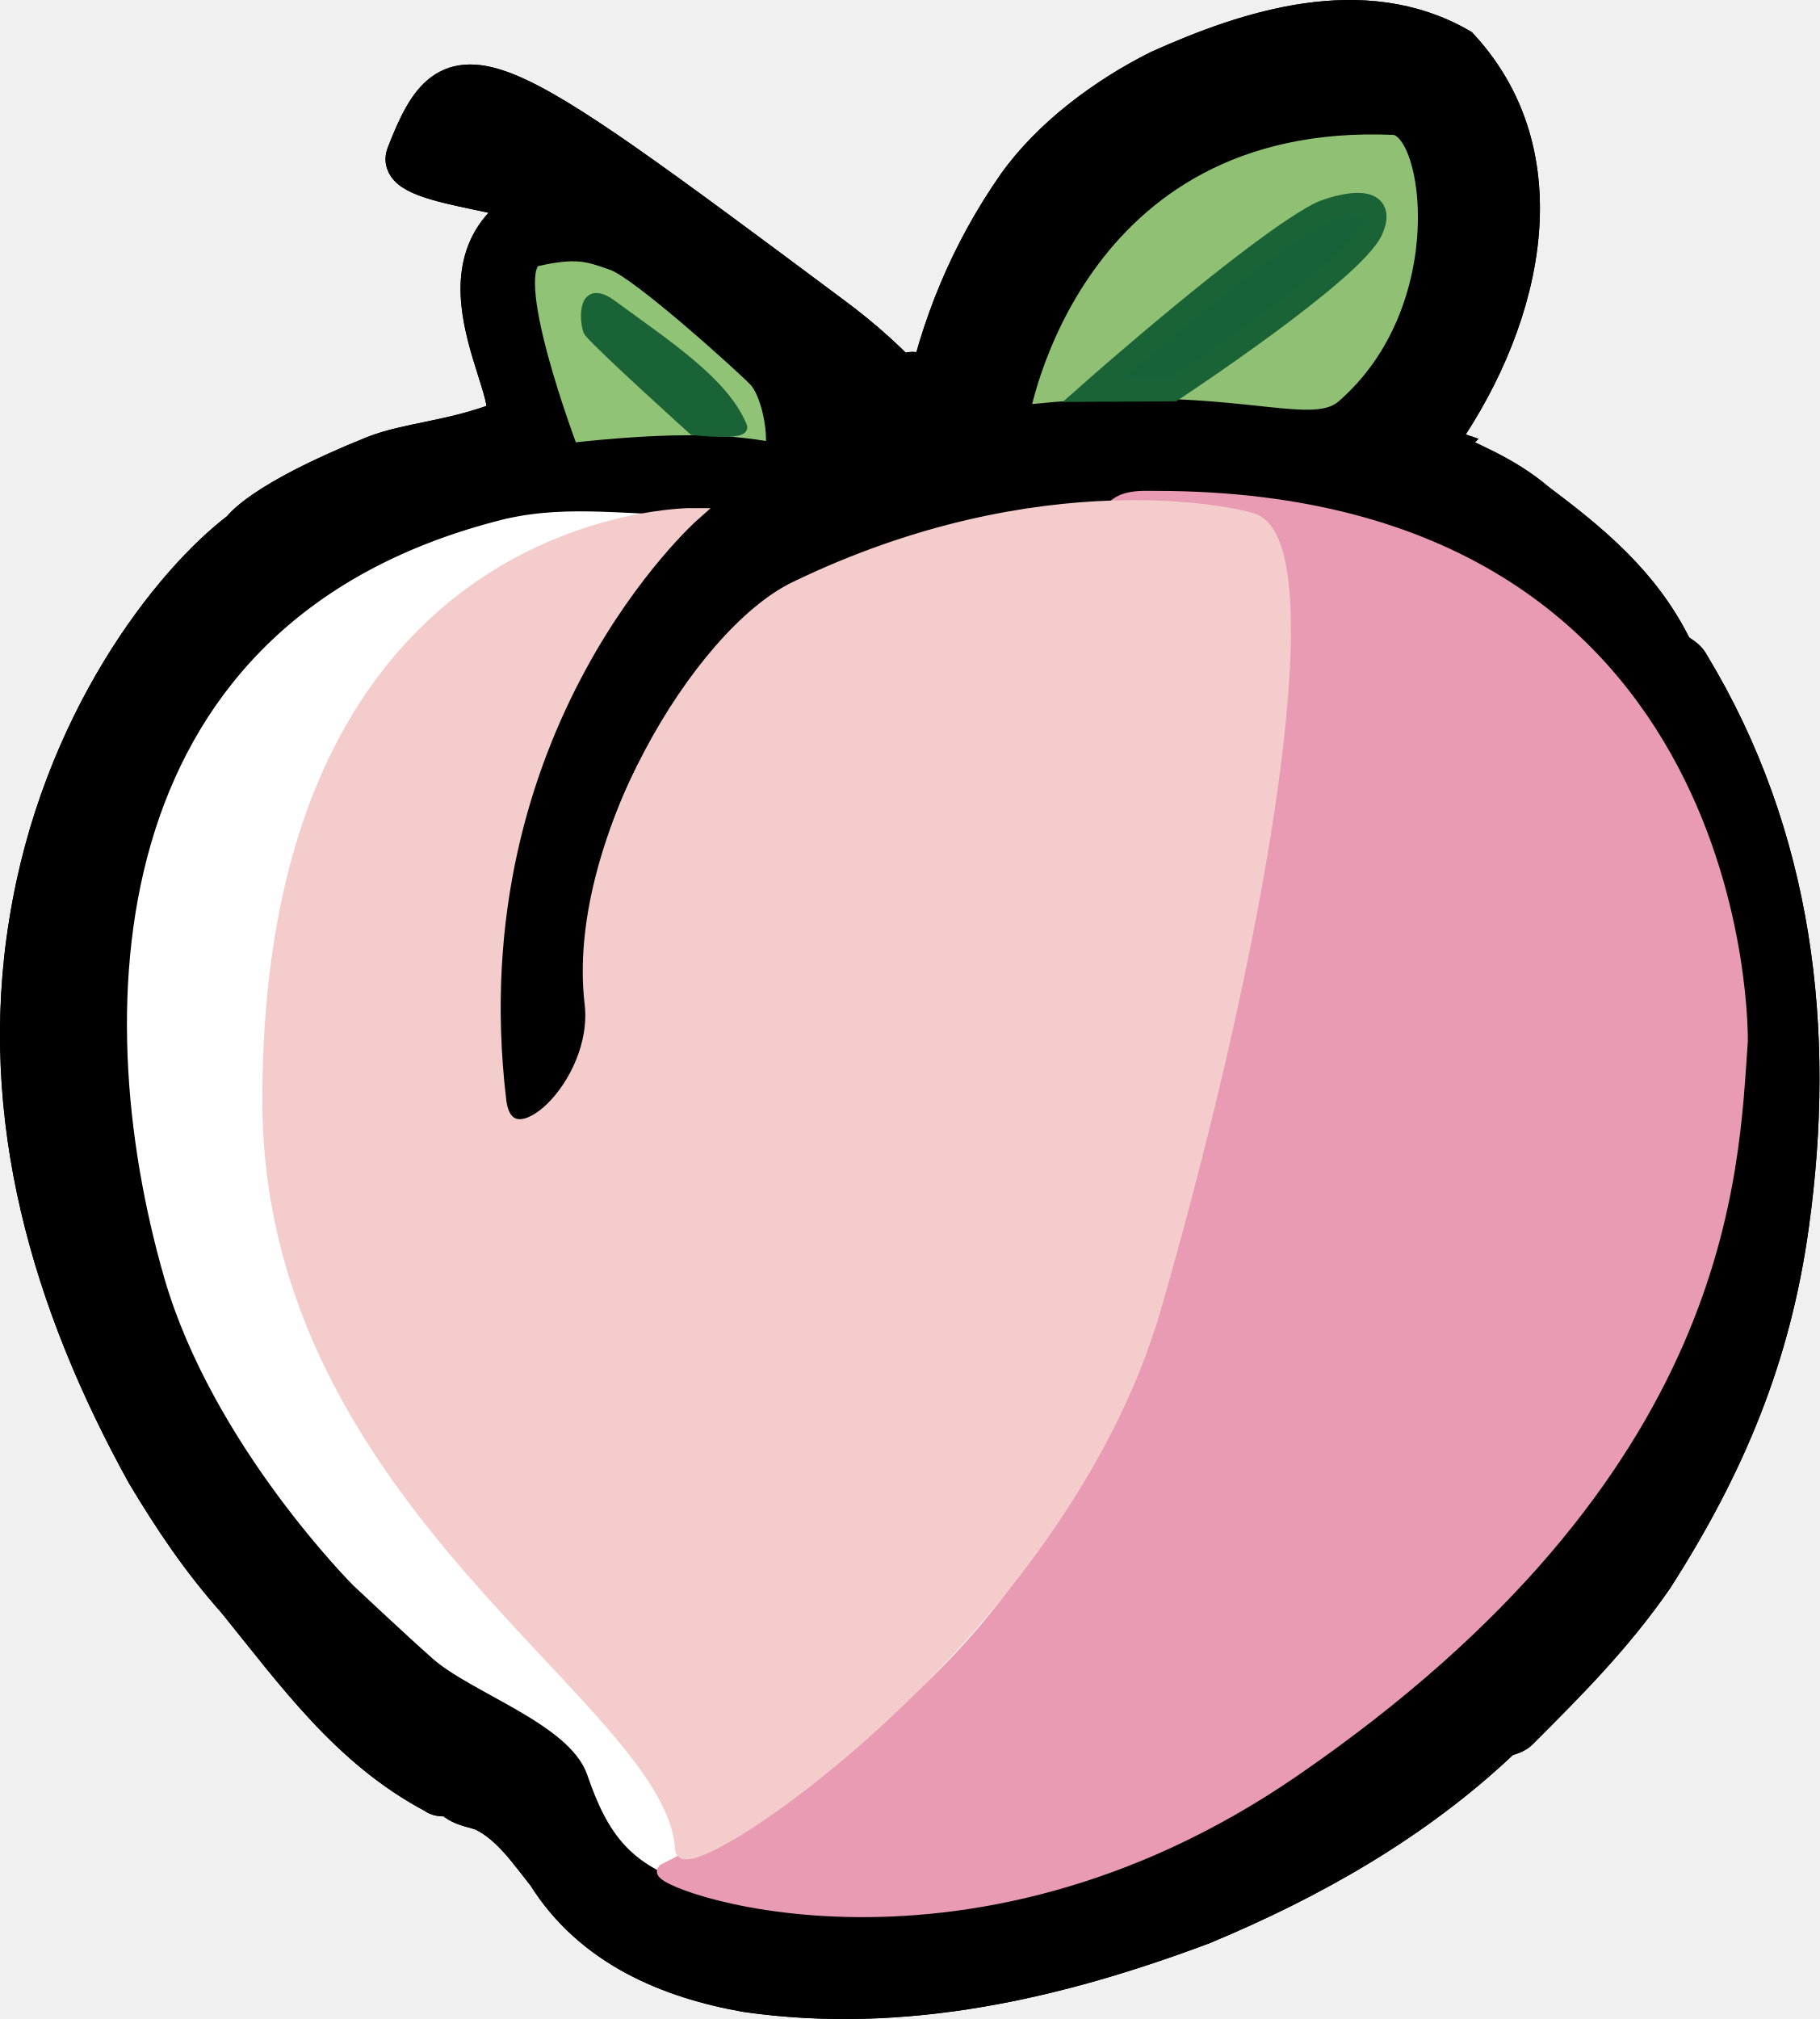
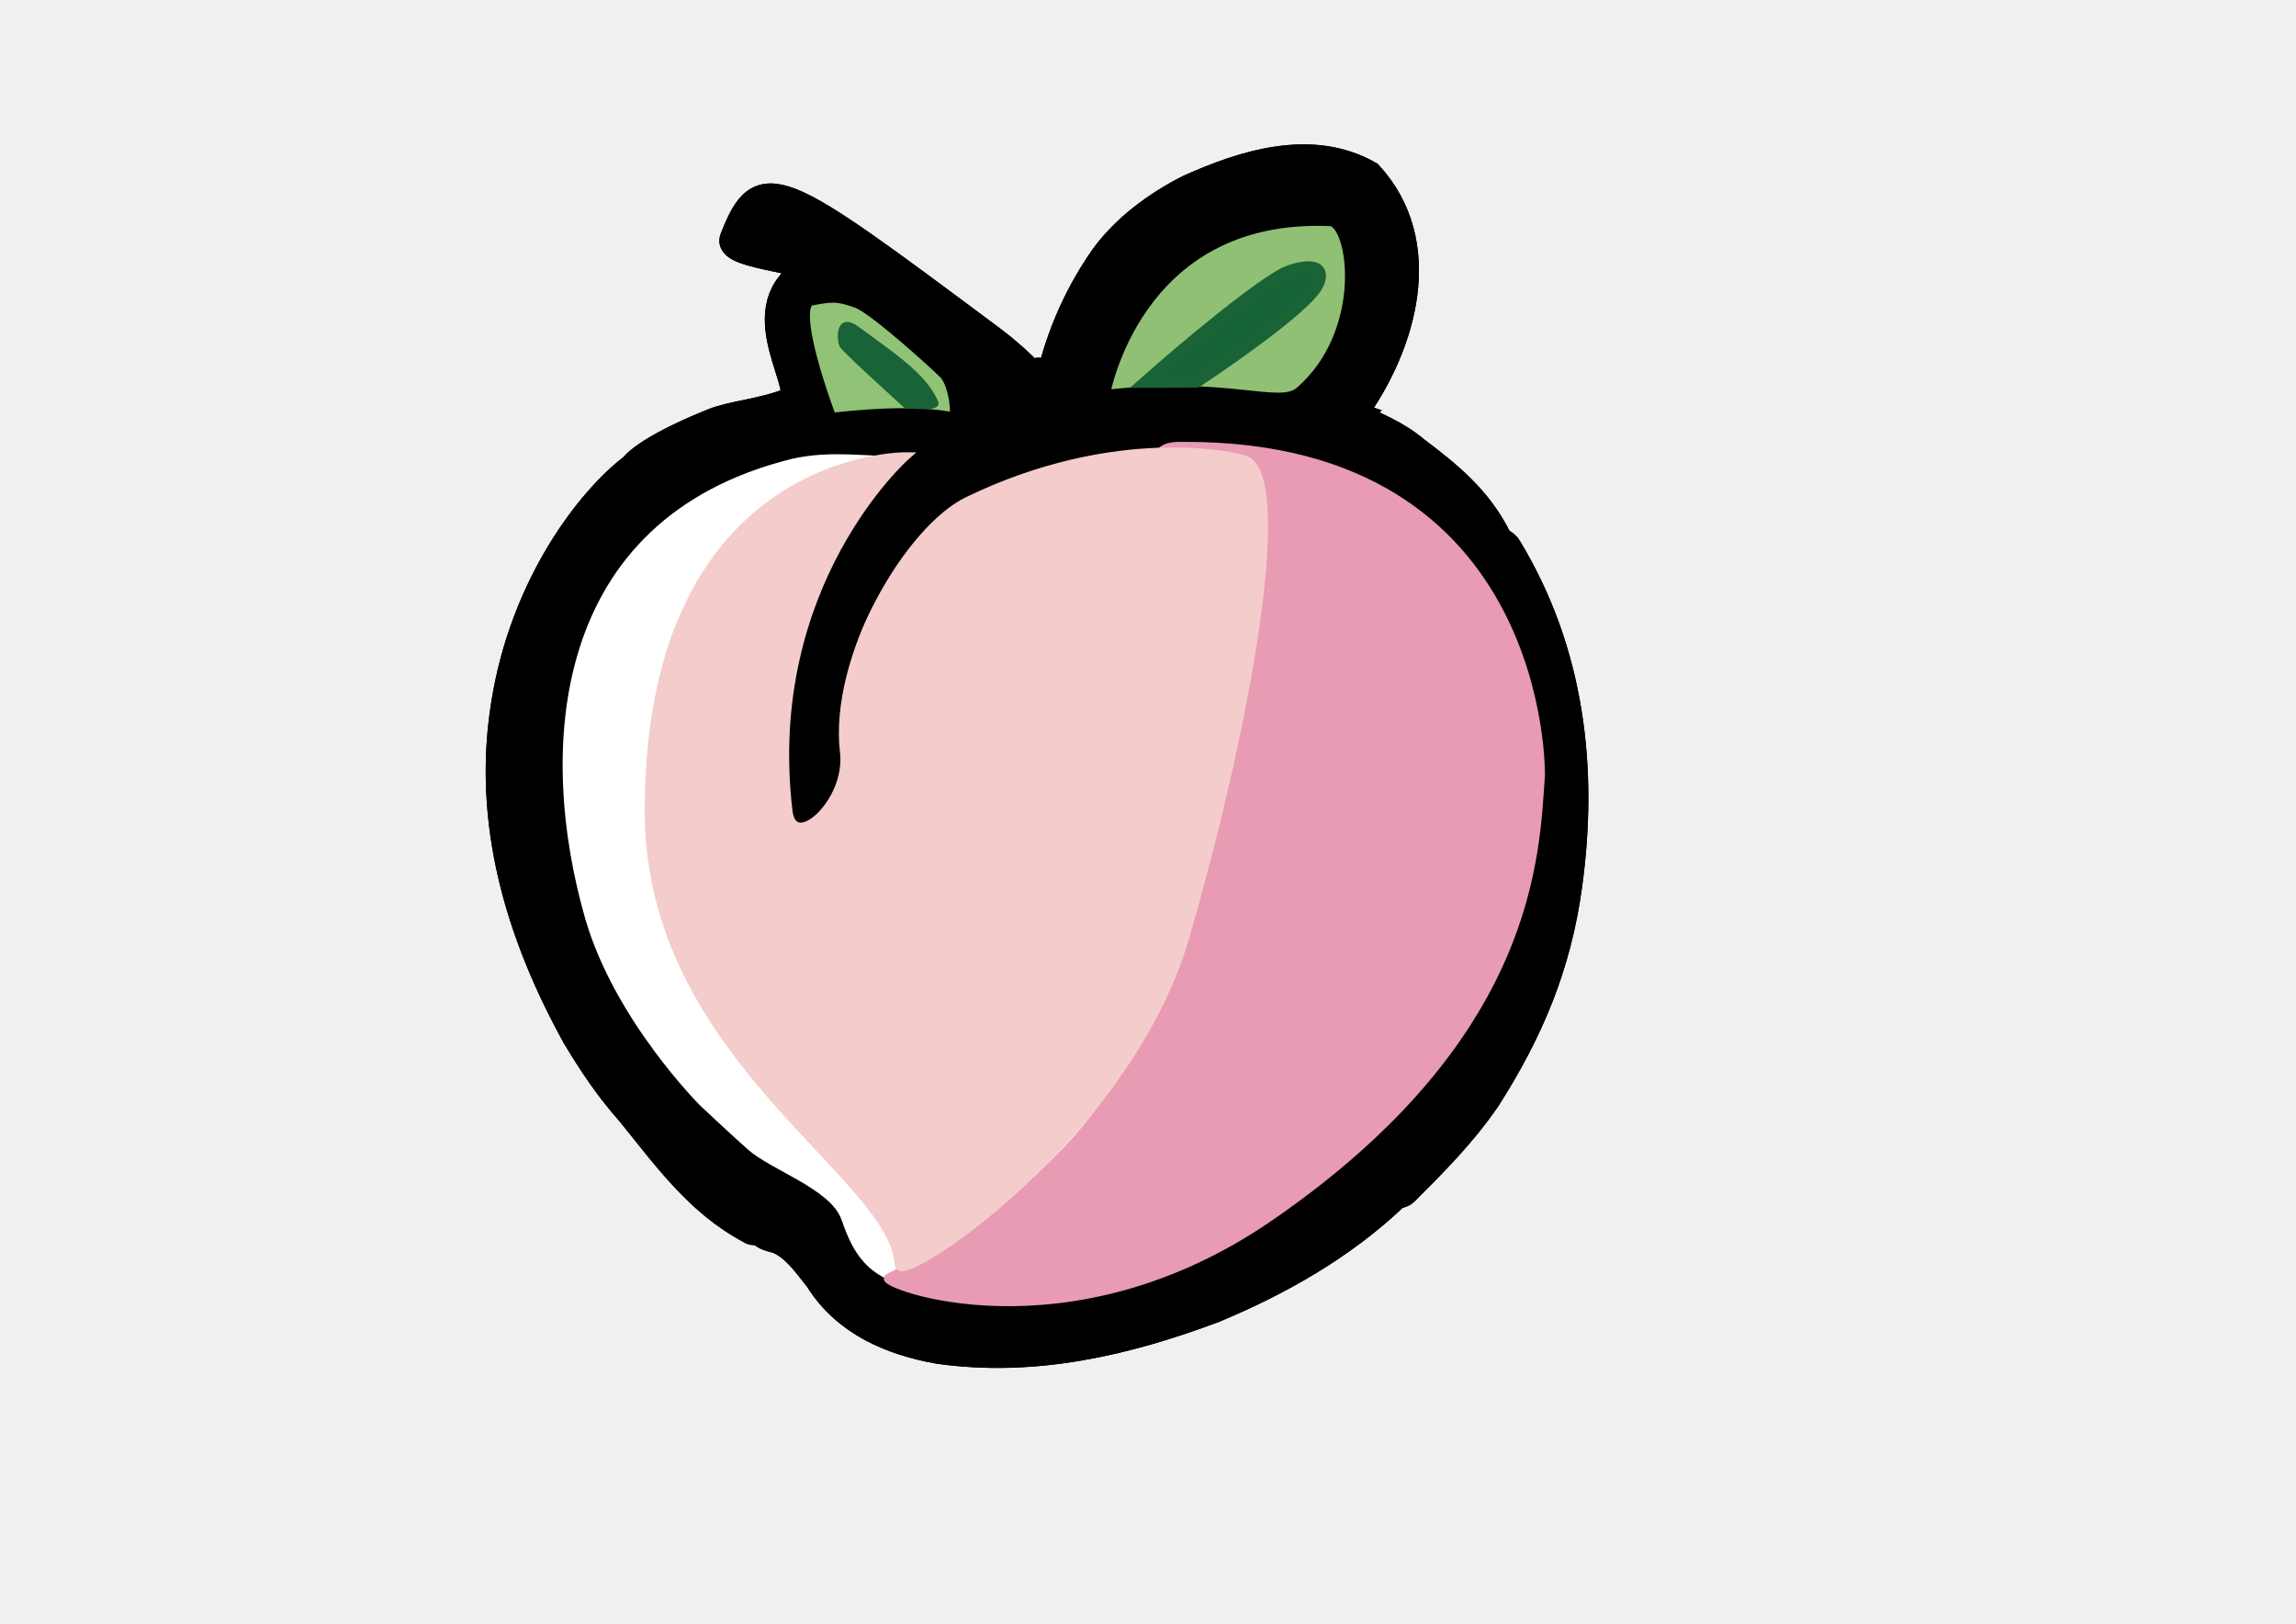
- <svg xmlns="http://www.w3.org/2000/svg" viewBox="0 0 404.33 448.58">
-   <defs>
-     <style>
-       .cls-1 {
-         fill: #90c375;
-       }
- 
-       .cls-1, .cls-2, .cls-3 {
-         stroke-width: 5px;
-       }
- 
-       .cls-1, .cls-2, .cls-3, .cls-4, .cls-5, .cls-6, .cls-7, .cls-8, .cls-9 {
-         stroke-miterlimit: 10;
-       }
- 
-       .cls-1, .cls-2, .cls-5, .cls-6, .cls-7 {
-         stroke: #000;
-       }
- 
-       .cls-2 {
-         fill: #8fc074;
-       }
- 
-       .cls-3 {
-         fill: #176339;
-       }
- 
-       .cls-3, .cls-4 {
-         stroke: #196336;
-       }
- 
-       .cls-4 {
-         fill: #186338;
-         stroke-width: 2px;
-       }
- 
-       .cls-5 {
-         fill: none;
-       }
- 
-       .cls-5, .cls-6 {
-         stroke-width: 10px;
-       }
- 
-       .cls-7 {
-         fill: #fff;
-       }
- 
-       .cls-7, .cls-8, .cls-9 {
-         stroke-width: 3px;
-       }
- 
-       .cls-8 {
-         fill: #e89bb2;
-         stroke: #e89bb2;
-       }
- 
-       .cls-9 {
-         fill: #f3cccb;
-         stroke: #f3cccb;
-       }
-     </style>
-   </defs>
-   <g id="peach_outline_layer">
-     <g id="peach_outline_base">
-       <path id="shape" class="cls-6" d="M90.8,34.67c10.1-26.1,16.2-21.8,93.2,35.6,8,5.9,12.7,10.4,19.6,17.5,0-1.6,1.4-4.6-.8-4.6-4,.1,2.2,6.6,3,7.3,3.6-17.8,10.3-34,20.6-48.8,7.5-10.6,19.5-19.6,31.5-25.6,20-9,45-17,66-5,23,25,13,62-6,88,0,0,1,1,1.4.6-.6-.2-1.2-.5-1.8-.6,8.5,4,16.5,7,23.5,13,12,9,23,18,30,32,1,2,3,2,4,4,23,38,28,81,22,124-4,29-14,53-30,78-9,13-19,23-30,34-1,1-3,1-4,2-19,18-42,31-66,41-32,12-66,20-101,15-17-3-34-10-44-26-4-5-8-11-14-14-2-1-5-1-7-3-1-1-3,0-4-1-19-10-31-27-44-43-8-9-14-18-20-28C12,289.07,0,248.07,7,205.07c7-44,31.6-75.2,47-86.8,0,0,3.8-6.2,29.4-16.5,7.3-2.9,17.1-3.3,28.1-7.5,8.2-3.1-16.9-33.2,5.2-47.3,7.6-4.8-28.5-5.6-25.9-12.3Z" />
-       <path id="peach_outline" class="cls-7" d="M160.4,113.17s-53.4,31-53.4,128.9c0,18.4,25.5.9,22-20.5-2.9-17.5,6.2-111.1,127.2-111.1s148.7,116.3,108.4,198.5c-40.3,82.3-117,114.9-170.2,114.9-33,0-48-3.6-56.6-12.8-3.9-4.2-6.4-9.5-8.7-16.2-3.6-10.6-25.2-17.5-33.9-25.2-5.8-5.1-17.7-16.3-17.7-16.3,0,0-31.5-31.4-42.4-68.9-18-62.4-13.2-148.3,76.7-170.6,15.1-3.5,28.5-.7,48.6-.7Z" />
+ <svg xmlns="http://www.w3.org/2000/svg" version="1.1" x="0px" y="0px" viewBox="0 0 841.9 595.3" style="enable-background:new 0 0 841.9 595.3;" xml:space="preserve">
+   <style type="text/css">
+ 	.st0{stroke:#000000;stroke-width:10;stroke-miterlimit:10;}
+ 	.st1{fill:#FFFFFF;stroke:#000000;stroke-width:3;stroke-miterlimit:10;}
+ 	.st2{fill:#E89BB2;stroke:#E89BB2;stroke-width:3;stroke-miterlimit:10;}
+ 	.st3{fill:none;stroke:#000000;stroke-width:10;stroke-miterlimit:10;}
+ 	.st4{fill:#F3CCCB;stroke:#F3CCCB;stroke-width:3;stroke-miterlimit:10;}
+ 	.st5{fill:#90C375;stroke:#000000;stroke-width:5;stroke-miterlimit:10;}
+ 	.st6{fill:#8FC074;stroke:#000000;stroke-width:5;stroke-miterlimit:10;}
+ 	.st7{fill:#186338;stroke:#196336;stroke-width:2;stroke-miterlimit:10;}
+ 	.st8{fill:#176339;stroke:#196336;stroke-width:5;stroke-miterlimit:10;}
+ </style>
+   <g id="peach_x5F_outline_x5F_layer">
+     <g id="peach_x5F_outline_x5F_base">
+       <path id="shape" class="st0" d="M268.9,87.6c10.1-26.1,16.2-21.8,93.2,35.6c8,5.9,12.7,10.4,19.6,17.5c0-1.6,1.4-4.6-0.8-4.6    c-4,0.1,2.2,6.6,3,7.3c3.6-17.8,10.3-34,20.6-48.8C412,84,424,75,436,69c20-9,45-17,66-5c23,25,13,62-6,88c0,0,1,1,1.4,0.6    c-0.6-0.2-1.2-0.5-1.8-0.6c8.5,4,16.5,7,23.5,13c12,9,23,18,30,32c1,2,3,2,4,4c23,38,28,81,22,124c-4,29-14,53-30,78    c-9,13-19,23-30,34c-1,1-3,1-4,2c-19,18-42,31-66,41c-32,12-66,20-101,15c-17-3-34-10-44-26c-4-5-8-11-14-14c-2-1-5-1-7-3    c-1-1-3,0-4-1c-19-10-31-27-44-43c-8-9-14-18-20-28c-21-38-33-79-26-122c7-44,31.6-75.2,47-86.8c0,0,3.8-6.2,29.4-16.5    c7.3-2.9,17.1-3.3,28.1-7.5c8.2-3.1-16.9-33.2,5.2-47.3C302.4,95.1,266.3,94.3,268.9,87.6z" />
+       <path id="peach_x5F_outline" class="st1" d="M338.5,166.1c0,0-53.4,31-53.4,128.9c0,18.4,25.5,0.9,22-20.5    c-2.9-17.5,6.2-111.1,127.2-111.1S583,279.7,542.7,361.9c-40.3,82.3-117,114.9-170.2,114.9c-33,0-48-3.6-56.6-12.8    c-3.9-4.2-6.4-9.5-8.7-16.2c-3.6-10.6-25.2-17.5-33.9-25.2c-5.8-5.1-17.7-16.3-17.7-16.3s-31.5-31.4-42.4-68.9    c-18-62.4-13.2-148.3,76.7-170.6C305,163.3,318.4,166.1,338.5,166.1z" />
    </g>
  </g>
-   <g id="peach_colour_layer">
-     <g id="peach_colours">
-       <path id="pink_peach" class="cls-8" d="M256.9,110.57c-7,0-21.5-2,.1,39,12.3,23.3,16.7,29.5,5.7,104.6-10.7,73.4-39,123.1-115.1,161.4-3.7,1.9,65.2,29.1,139.9-22.3,96.7-66.5,97.3-133.1,99.4-161.9,0,0,2.3-120.8-130-120.8Z" />
-       <path id="peach_outline_2" class="cls-5" d="M90.8,34.67c10.1-26.1,16.2-21.8,93.2,35.6,8,5.9,12.7,10.4,19.6,17.5,0-1.6,1.4-4.6-.8-4.6-4,.1,2.2,6.6,3,7.3,3.6-17.8,10.3-34,20.6-48.8,7.5-10.6,19.5-19.6,31.5-25.6,20-9,45-17,66-5,23,25,13,62-6,88,0,0,1,1,1.4.6-.6-.2-1.2-.5-1.8-.6,8.5,4,16.5,7,23.5,13,12,9,23,18,30,32,1,2,3,2,4,4,23,38,28,81,22,124-4,29-14,53-30,78-9,13-19,23-30,34-1,1-3,1-4,2-19,18-42,31-66,41-32,12-66,20-101,15-17-3-34-10-44-26-4-5-8-11-14-14-2-1-5-1-7-3-1-1-3,0-4-1-19-10-31-27-44-43-8-9-14-18-20-28C12,289.07,0,248.07,7,205.07c7-44,31.6-75.2,47-86.8,0,0,3.8-6.2,29.4-16.5,7.3-2.9,17.1-3.3,28.1-7.5,8.2-3.1-16.9-33.2,5.2-47.3,7.6-4.8-28.5-5.6-25.9-12.3Z" />
-       <path id="light_pink_peach" class="cls-9" d="M278.7,115.67c-3.4-1.4-47.1-11.5-101.9,15-21.4,10.3-49.5,57.4-45.4,92.2,2.2,18.2-18.6,37-20.4,21.6-9.9-83.4,43-130.1,43-130.1,0,0-94.2-.9-94.2,130.1,0,90.3,90.1,133,91.7,166.4.4,7.9,83.9-47.1,105.1-120.5,26-90.5,36.9-168.6,22.1-174.7Z" />
+   <g id="peach_x5F_colour_x5F_layer">
+     <g id="peach_x5F_colours">
+       <path id="pink_x5F_peach" class="st2" d="M435,163.5c-7,0-21.5-2,0.1,39c12.3,23.3,16.7,29.5,5.7,104.6    c-10.7,73.4-39,123.1-115.1,161.4c-3.7,1.9,65.2,29.1,139.9-22.3c96.7-66.5,97.3-133.1,99.4-161.9    C565,284.3,567.3,163.5,435,163.5z" />
+       <path id="peach_x5F_outline_x5F_2" class="st3" d="M268.9,87.6c10.1-26.1,16.2-21.8,93.2,35.6c8,5.9,12.7,10.4,19.6,17.5    c0-1.6,1.4-4.6-0.8-4.6c-4,0.1,2.2,6.6,3,7.3c3.6-17.8,10.3-34,20.6-48.8C412,84,424,75,436,69c20-9,45-17,66-5c23,25,13,62-6,88    c0,0,1,1,1.4,0.6c-0.6-0.2-1.2-0.5-1.8-0.6c8.5,4,16.5,7,23.5,13c12,9,23,18,30,32c1,2,3,2,4,4c23,38,28,81,22,124    c-4,29-14,53-30,78c-9,13-19,23-30,34c-1,1-3,1-4,2c-19,18-42,31-66,41c-32,12-66,20-101,15c-17-3-34-10-44-26c-4-5-8-11-14-14    c-2-1-5-1-7-3c-1-1-3,0-4-1c-19-10-31-27-44-43c-8-9-14-18-20-28c-21-38-33-79-26-122c7-44,31.6-75.2,47-86.8    c0,0,3.8-6.2,29.4-16.5c7.3-2.9,17.1-3.3,28.1-7.5c8.2-3.1-16.9-33.2,5.2-47.3C302.4,95.1,266.3,94.3,268.9,87.6z" />
+       <path id="light_x5F_pink_x5F_peach" class="st4" d="M456.8,168.6c-3.4-1.4-47.1-11.5-101.9,15c-21.4,10.3-49.5,57.4-45.4,92.2    c2.2,18.2-18.6,37-20.4,21.6c-9.9-83.4,43-130.1,43-130.1s-94.2-0.9-94.2,130.1c0,90.3,90.1,133,91.7,166.4    c0.4,7.9,83.9-47.1,105.1-120.5C460.7,252.8,471.6,174.7,456.8,168.6z" />
    </g>
  </g>
-   <g id="peach_leaves">
-     <path id="left_leaf" class="cls-1" d="M126.3,100.97s-16.2-42.3-7.2-44.3c8.9-2,11.7-1.1,17.5,1,5.9,2.1,28.9,22.9,31.9,26,3,3,4.7,11.7,4.1,15.7s-3.1-3.3-46.3,1.6Z" />
-     <path id="right_leaf" class="cls-2" d="M226.2,92.57s11.2-68.2,83.5-65.1c9.4.4,15,41.4-10.6,63.6-8.2,7.1-26.1-4-73.1,1.6h0" />
-     <path id="left_leaf_middle" class="cls-4" d="M154,95.67s-20.4-18.4-23.2-21.8c-.9-1.1-2.2-11.7,5.3-6.2,12.1,8.9,24.8,17.1,28.9,27,1.1,2.4-11,1-11,1Z" />
-     <path id="right_leaf_middle" class="cls-3" d="M242.8,86.77s35.4-31.3,50.1-39.2c2.1-1.2,16-5.8,12,3.4-4,9.2-44.3,35.7-44.3,35.7l-17.8.1Z" />
+   <g id="peach_x5F_leaves">
+     <path id="left_x5F_leaf" class="st5" d="M304.4,153.9c0,0-16.2-42.3-7.2-44.3c8.9-2,11.7-1.1,17.5,1c5.9,2.1,28.9,22.9,31.9,26   c3,3,4.7,11.7,4.1,15.7S347.6,149,304.4,153.9z" />
+     <path id="right_x5F_leaf" class="st6" d="M404.3,145.5c0,0,11.2-68.2,83.5-65.1c9.4,0.4,15,41.4-10.6,63.6   c-8.2,7.1-26.1-4-73.1,1.6l0,0" />
+     <path id="left_x5F_leaf_x5F_middle" class="st7" d="M332.1,148.6c0,0-20.4-18.4-23.2-21.8c-0.9-1.1-2.2-11.7,5.3-6.2   c12.1,8.9,24.8,17.1,28.9,27C344.2,150,332.1,148.6,332.1,148.6z" />
+     <path id="right_x5F_leaf_x5F_middle" class="st8" d="M420.9,139.7c0,0,35.4-31.3,50.1-39.2c2.1-1.2,16-5.8,12,3.4   s-44.3,35.7-44.3,35.7L420.9,139.7z" />
  </g>
</svg>
